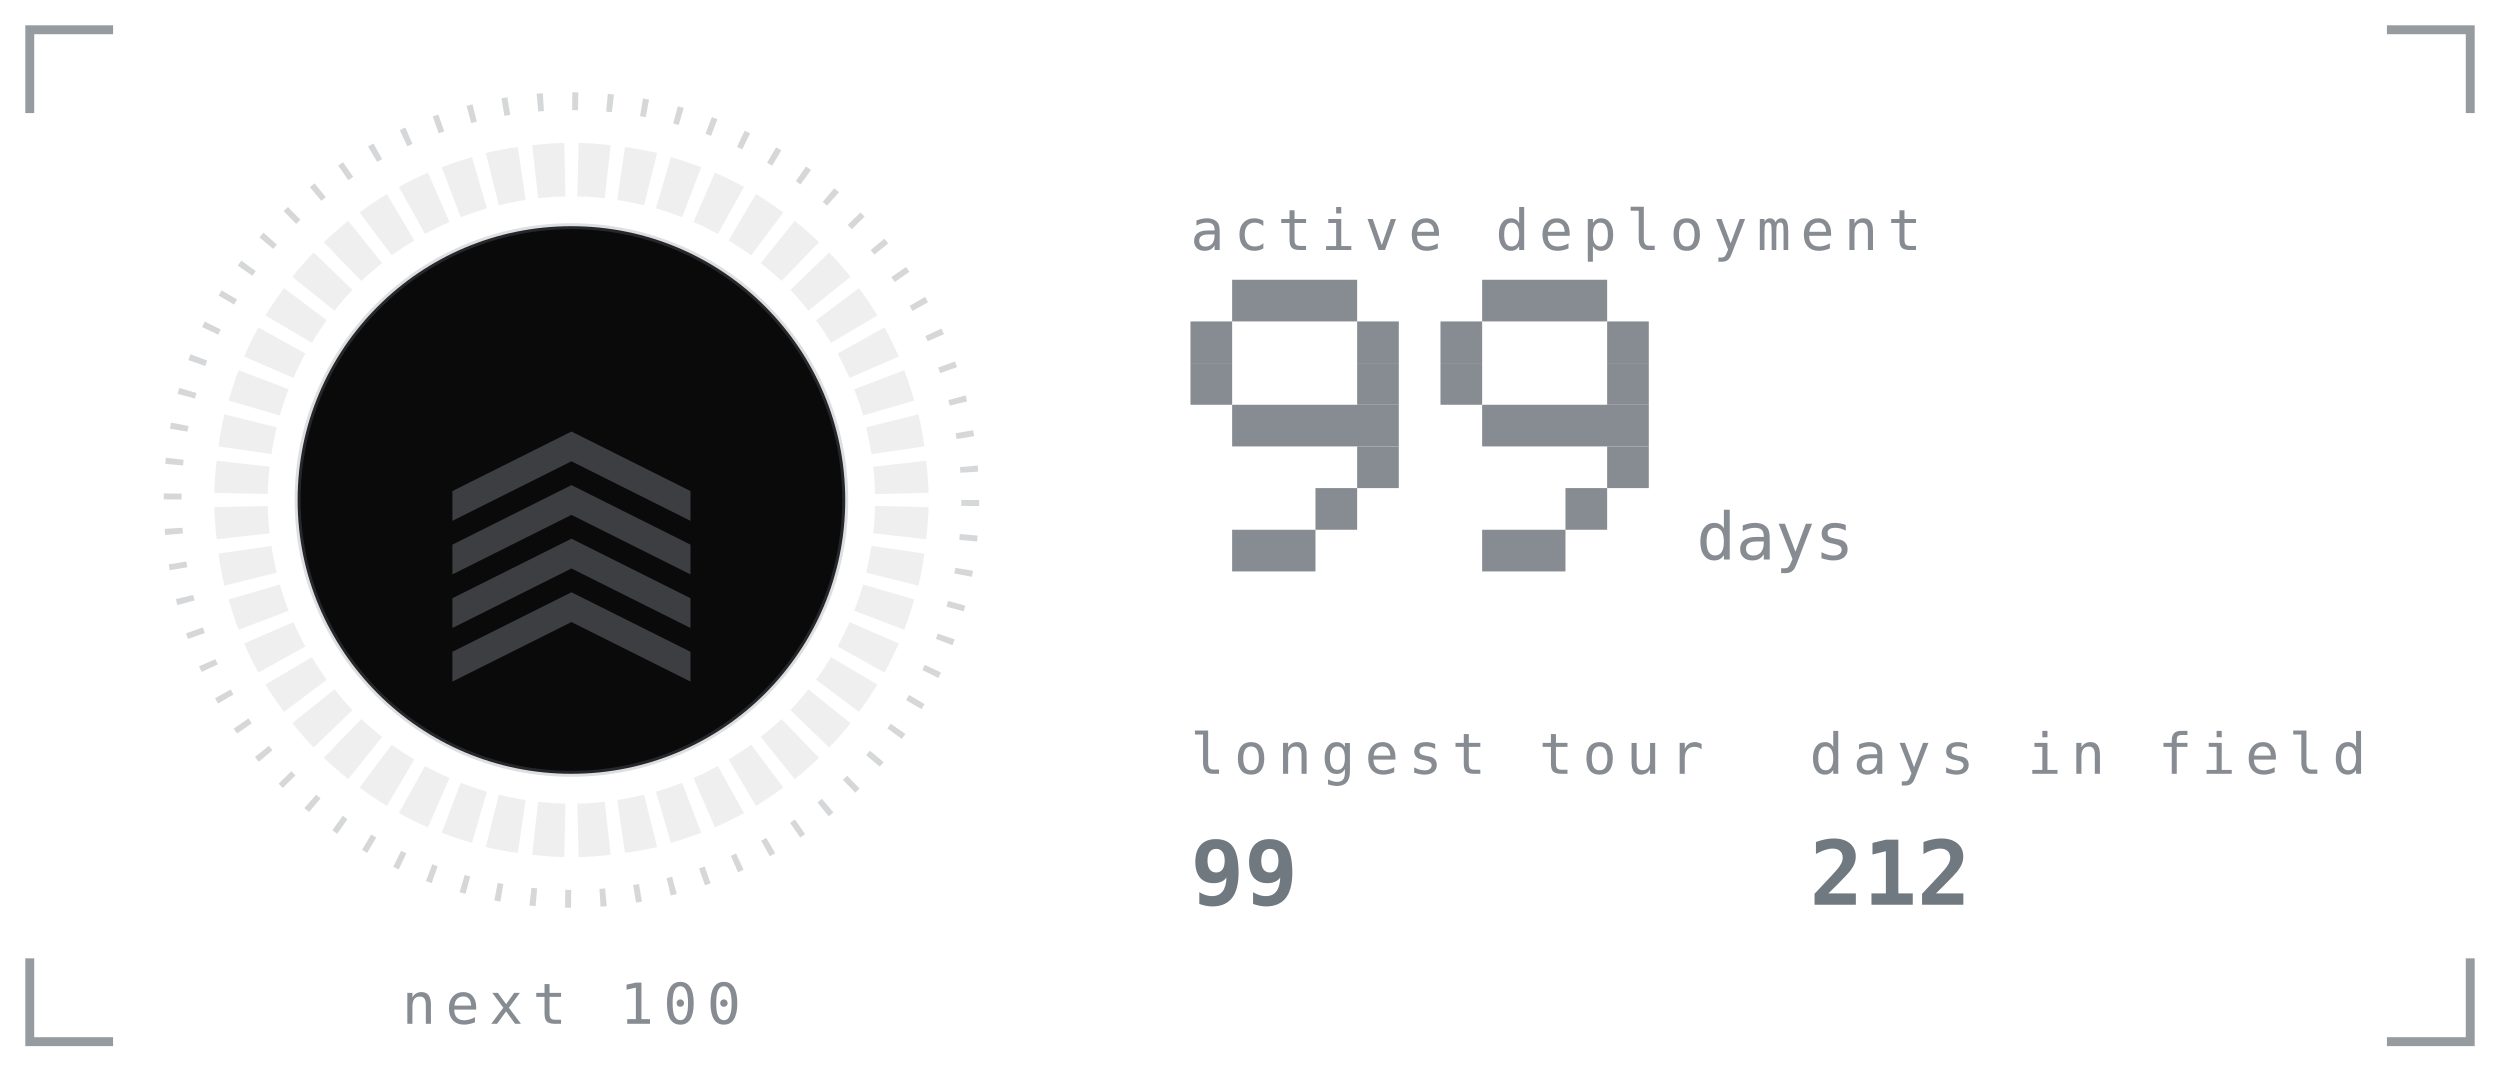
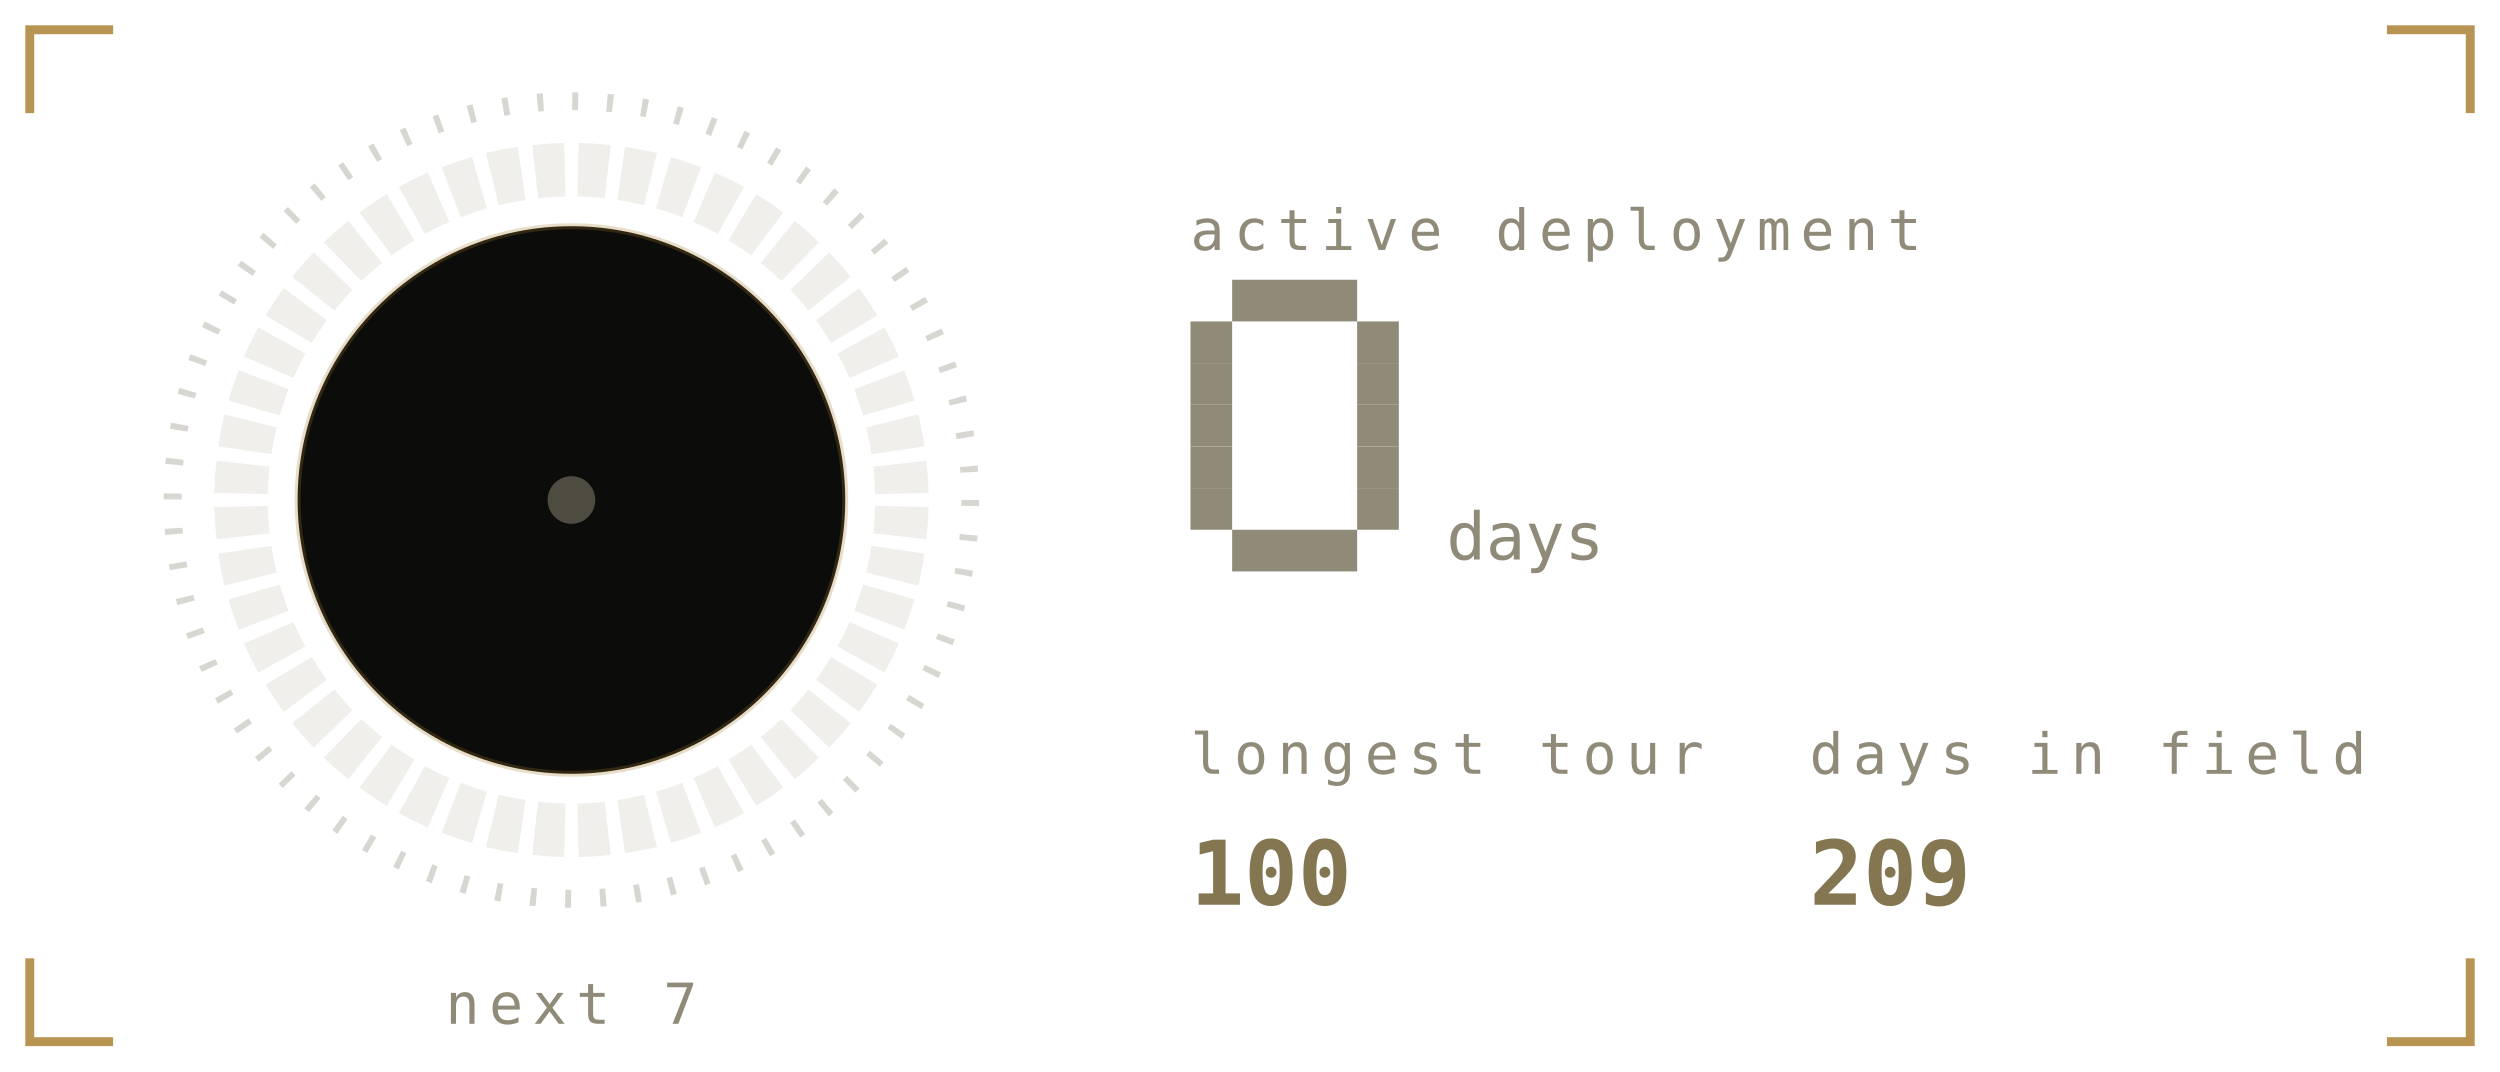
<svg xmlns="http://www.w3.org/2000/svg" viewBox="0 0 420 180" width="420" height="180" role="img" aria-labelledby="stkt stkd">
  <defs>
    <linearGradient id="stkbg" x1="0" y1="0" x2="1" y2="1">
-       <stop offset="0" stop-color="#141417" />
-       <stop offset="1" stop-color="#0a0a0b" />
+       <stop offset="0" stop-color="#1a1b16" />
+       <stop offset="1" stop-color="#0c0d0b" />
    </linearGradient>
  </defs>
  <style>
    .mono{font-family:ui-monospace,SFMono-Regular,Menlo,Consolas,"DejaVu Sans Mono",monospace}
-     .lbl{font-size:9.5px;letter-spacing:1.6px;fill:#878c92}
-     .big{font-size:31px;font-weight:700;fill:#707880}
-     .med{font-size:15px;font-weight:700;fill:#707880}
-     .sm{font-size:11px;fill:#707880}
-     .dim{font-size:11px;fill:#878c92}
+     .lbl{font-size:9.5px;letter-spacing:1.6px;fill:#908b78}
+     .big{font-size:31px;font-weight:700;fill:#837650}
+     .med{font-size:15px;font-weight:700;fill:#837650}
+     .sm{font-size:11px;fill:#837650}
+     .dim{font-size:11px;fill:#908b78}
    
-     .fnum{font-size:11px;fill:#878c92}
+     .pulse{animation:pulse 3.4s ease-in-out infinite}
+     @keyframes pulse{0%,100%{opacity:1}50%{opacity:.62}}
+     .fnum{font-size:11px;fill:#908b78}
    
    
</style>
-   <path d="M5 19V5H19M401 5H415V19M415 161V175H401M19 175H5V161" fill="none" stroke="#7c8288" stroke-width="1.5" stroke-opacity="0.8" />
+   <path d="M5 19V5H19M401 5H415V19M415 161V175H401M19 175H5V161" fill="none" stroke="#a67928" stroke-width="1.5" stroke-opacity="0.8" />
  <defs>
    <linearGradient id="stkMetal" x1="0" y1="0" x2="0" y2="1">
-       <stop offset="0" stop-color="#e9e9e5" />
-       <stop offset="0.45" stop-color="#7c8288" />
-       <stop offset="1" stop-color="#5c6169" />
+       <stop offset="0" stop-color="#efe8d4" />
+       <stop offset="0.45" stop-color="#a67928" />
+       <stop offset="1" stop-color="#5a4d33" />
    </linearGradient>
  </defs>
-   <circle cx="96" cy="84" r="67" fill="none" stroke="#878c92" stroke-opacity="0.35" stroke-width="3" stroke-dasharray="1 4.85" />
-   <path d="M97.2 24.0A60 60 0 0 1 102.6 24.4L101.6 33.3A51 51 0 0 0 97.0 33.0Z" fill="#878c92" opacity="0.14" />
-   <path d="M105.0 24.7A60 60 0 0 1 110.4 25.7L108.2 34.5A51 51 0 0 0 103.7 33.6Z" fill="#878c92" opacity="0.14" />
-   <path d="M112.7 26.4A60 60 0 0 1 117.8 28.1L114.6 36.5A51 51 0 0 0 110.2 35.0Z" fill="#878c92" opacity="0.14" />
-   <path d="M120.1 29.0A60 60 0 0 1 125.0 31.4L120.6 39.3A51 51 0 0 0 116.5 37.3Z" fill="#878c92" opacity="0.14" />
-   <path d="M127.0 32.6A60 60 0 0 1 131.6 35.7L126.2 42.9A51 51 0 0 0 122.4 40.4Z" fill="#878c92" opacity="0.14" />
-   <path d="M133.5 37.1A60 60 0 0 1 137.6 40.7L131.3 47.2A51 51 0 0 0 127.8 44.2Z" fill="#878c92" opacity="0.14" />
-   <path d="M139.3 42.4A60 60 0 0 1 142.9 46.5L135.8 52.2A51 51 0 0 0 132.8 48.7Z" fill="#878c92" opacity="0.14" />
-   <path d="M144.3 48.4A60 60 0 0 1 147.4 53.0L139.6 57.6A51 51 0 0 0 137.1 53.8Z" fill="#878c92" opacity="0.14" />
-   <path d="M148.6 55.0A60 60 0 0 1 151.0 59.9L142.7 63.5A51 51 0 0 0 140.7 59.4Z" fill="#878c92" opacity="0.14" />
-   <path d="M151.9 62.2A60 60 0 0 1 153.6 67.3L145.0 69.8A51 51 0 0 0 143.5 65.4Z" fill="#878c92" opacity="0.14" />
-   <path d="M154.3 69.6A60 60 0 0 1 155.3 75.0L146.4 76.3A51 51 0 0 0 145.5 71.8Z" fill="#878c92" opacity="0.14" />
-   <path d="M155.6 77.4A60 60 0 0 1 156.0 82.8L147.0 83.0A51 51 0 0 0 146.7 78.4Z" fill="#878c92" opacity="0.14" />
-   <path d="M156.0 85.2A60 60 0 0 1 155.6 90.6L146.7 89.6A51 51 0 0 0 147.0 85.0Z" fill="#878c92" opacity="0.14" />
-   <path d="M155.3 93.0A60 60 0 0 1 154.3 98.4L145.5 96.2A51 51 0 0 0 146.4 91.7Z" fill="#878c92" opacity="0.14" />
-   <path d="M153.6 100.7A60 60 0 0 1 151.9 105.8L143.5 102.6A51 51 0 0 0 145.0 98.2Z" fill="#878c92" opacity="0.14" />
-   <path d="M151.0 108.1A60 60 0 0 1 148.6 113.0L140.7 108.6A51 51 0 0 0 142.7 104.5Z" fill="#878c92" opacity="0.14" />
-   <path d="M147.4 115.0A60 60 0 0 1 144.3 119.6L137.1 114.2A51 51 0 0 0 139.6 110.4Z" fill="#878c92" opacity="0.14" />
-   <path d="M142.9 121.5A60 60 0 0 1 139.3 125.6L132.8 119.3A51 51 0 0 0 135.8 115.8Z" fill="#878c92" opacity="0.14" />
-   <path d="M137.6 127.3A60 60 0 0 1 133.5 130.9L127.8 123.8A51 51 0 0 0 131.3 120.8Z" fill="#878c92" opacity="0.14" />
-   <path d="M131.6 132.3A60 60 0 0 1 127.0 135.4L122.4 127.6A51 51 0 0 0 126.2 125.1Z" fill="#878c92" opacity="0.14" />
-   <path d="M125.0 136.6A60 60 0 0 1 120.1 139.0L116.5 130.7A51 51 0 0 0 120.6 128.7Z" fill="#878c92" opacity="0.14" />
-   <path d="M117.8 139.9A60 60 0 0 1 112.7 141.6L110.2 133.0A51 51 0 0 0 114.6 131.5Z" fill="#878c92" opacity="0.14" />
-   <path d="M110.4 142.3A60 60 0 0 1 105.0 143.3L103.7 134.4A51 51 0 0 0 108.2 133.5Z" fill="#878c92" opacity="0.14" />
-   <path d="M102.6 143.6A60 60 0 0 1 97.2 144.0L97.0 135.0A51 51 0 0 0 101.6 134.7Z" fill="#878c92" opacity="0.14" />
-   <path d="M94.8 144.0A60 60 0 0 1 89.4 143.6L90.4 134.7A51 51 0 0 0 95.0 135.0Z" fill="#878c92" opacity="0.14" />
-   <path d="M87.0 143.3A60 60 0 0 1 81.6 142.3L83.8 133.5A51 51 0 0 0 88.3 134.4Z" fill="#878c92" opacity="0.14" />
-   <path d="M79.3 141.6A60 60 0 0 1 74.2 139.9L77.4 131.5A51 51 0 0 0 81.8 133.0Z" fill="#878c92" opacity="0.14" />
-   <path d="M71.9 139.0A60 60 0 0 1 67.0 136.6L71.4 128.7A51 51 0 0 0 75.5 130.7Z" fill="#878c92" opacity="0.14" />
-   <path d="M65.0 135.4A60 60 0 0 1 60.4 132.3L65.8 125.1A51 51 0 0 0 69.6 127.6Z" fill="#878c92" opacity="0.14" />
-   <path d="M58.5 130.9A60 60 0 0 1 54.4 127.3L60.7 120.8A51 51 0 0 0 64.2 123.8Z" fill="#878c92" opacity="0.14" />
-   <path d="M52.7 125.6A60 60 0 0 1 49.1 121.5L56.2 115.8A51 51 0 0 0 59.2 119.3Z" fill="#878c92" opacity="0.14" />
-   <path d="M47.7 119.6A60 60 0 0 1 44.6 115.0L52.4 110.4A51 51 0 0 0 54.9 114.2Z" fill="#878c92" opacity="0.14" />
-   <path d="M43.4 113.0A60 60 0 0 1 41.0 108.1L49.3 104.5A51 51 0 0 0 51.3 108.6Z" fill="#878c92" opacity="0.14" />
-   <path d="M40.1 105.8A60 60 0 0 1 38.4 100.7L47.0 98.2A51 51 0 0 0 48.5 102.6Z" fill="#878c92" opacity="0.14" />
-   <path d="M37.7 98.4A60 60 0 0 1 36.7 93.0L45.6 91.7A51 51 0 0 0 46.5 96.2Z" fill="#878c92" opacity="0.14" />
-   <path d="M36.4 90.6A60 60 0 0 1 36.0 85.2L45.0 85.0A51 51 0 0 0 45.3 89.6Z" fill="#878c92" opacity="0.14" />
-   <path d="M36.0 82.8A60 60 0 0 1 36.4 77.4L45.3 78.4A51 51 0 0 0 45.0 83.0Z" fill="#878c92" opacity="0.14" />
-   <path d="M36.7 75.0A60 60 0 0 1 37.7 69.6L46.5 71.8A51 51 0 0 0 45.6 76.3Z" fill="#878c92" opacity="0.14" />
-   <path d="M38.4 67.3A60 60 0 0 1 40.1 62.2L48.5 65.4A51 51 0 0 0 47.0 69.8Z" fill="#878c92" opacity="0.14" />
-   <path d="M41.0 59.9A60 60 0 0 1 43.4 55.0L51.3 59.4A51 51 0 0 0 49.3 63.5Z" fill="#878c92" opacity="0.14" />
-   <path d="M44.6 53.0A60 60 0 0 1 47.7 48.4L54.9 53.8A51 51 0 0 0 52.4 57.6Z" fill="#878c92" opacity="0.14" />
-   <path d="M49.1 46.5A60 60 0 0 1 52.7 42.4L59.2 48.7A51 51 0 0 0 56.2 52.2Z" fill="#878c92" opacity="0.14" />
-   <path d="M54.4 40.7A60 60 0 0 1 58.5 37.1L64.2 44.2A51 51 0 0 0 60.7 47.2Z" fill="#878c92" opacity="0.14" />
-   <path d="M60.4 35.7A60 60 0 0 1 65.0 32.6L69.6 40.4A51 51 0 0 0 65.8 42.9Z" fill="#878c92" opacity="0.14" />
-   <path d="M67.0 31.4A60 60 0 0 1 71.9 29.0L75.5 37.3A51 51 0 0 0 71.4 39.3Z" fill="#878c92" opacity="0.14" />
-   <path d="M74.2 28.1A60 60 0 0 1 79.3 26.4L81.8 35.0A51 51 0 0 0 77.4 36.5Z" fill="#878c92" opacity="0.14" />
-   <path d="M81.6 25.7A60 60 0 0 1 87.0 24.7L88.3 33.6A51 51 0 0 0 83.8 34.5Z" fill="#878c92" opacity="0.14" />
-   <path d="M89.4 24.4A60 60 0 0 1 94.8 24.0L95.0 33.0A51 51 0 0 0 90.4 33.3Z" fill="#878c92" opacity="0.14" />
-   <circle cx="96" cy="84" r="46" fill="#0a0a0b" opacity="1" stroke="#7c8288" stroke-opacity="0.25" />
-   <path d="M76 109.5l20 -10l20 10v5l-20 -10l-20 10z" fill="#878c92" opacity="0.4" />
-   <path d="M76 100.5l20 -10l20 10v5l-20 -10l-20 10z" fill="#878c92" opacity="0.4" />
-   <path d="M76 91.5l20 -10l20 10v5l-20 -10l-20 10z" fill="#878c92" opacity="0.4" />
-   <path d="M76 82.5l20 -10l20 10v5l-20 -10l-20 10z" fill="#878c92" opacity="0.4" />
-   <text class="mono lbl" x="96" y="172" text-anchor="middle">next 100</text>
+   <circle cx="96" cy="84" r="67" fill="none" stroke="#908b78" stroke-opacity="0.35" stroke-width="3" stroke-dasharray="1 4.85" />
+   <path d="M97.2 24.0A60 60 0 0 1 102.6 24.4L101.6 33.3A51 51 0 0 0 97.0 33.0Z" fill="#908b78" opacity="0.14" />
+   <path d="M105.0 24.7A60 60 0 0 1 110.4 25.7L108.2 34.5A51 51 0 0 0 103.7 33.6Z" fill="#908b78" opacity="0.14" />
+   <path d="M112.7 26.4A60 60 0 0 1 117.8 28.1L114.6 36.5A51 51 0 0 0 110.2 35.0Z" fill="#908b78" opacity="0.14" />
+   <path d="M120.1 29.0A60 60 0 0 1 125.0 31.4L120.6 39.3A51 51 0 0 0 116.5 37.3Z" fill="#908b78" opacity="0.14" />
+   <path d="M127.0 32.6A60 60 0 0 1 131.6 35.7L126.2 42.9A51 51 0 0 0 122.4 40.4Z" fill="#908b78" opacity="0.14" />
+   <path d="M133.5 37.1A60 60 0 0 1 137.6 40.7L131.3 47.2A51 51 0 0 0 127.8 44.2Z" fill="#908b78" opacity="0.14" />
+   <path d="M139.3 42.4A60 60 0 0 1 142.9 46.5L135.8 52.2A51 51 0 0 0 132.8 48.7Z" fill="#908b78" opacity="0.14" />
+   <path d="M144.3 48.4A60 60 0 0 1 147.4 53.0L139.6 57.6A51 51 0 0 0 137.1 53.8Z" fill="#908b78" opacity="0.14" />
+   <path d="M148.6 55.0A60 60 0 0 1 151.0 59.9L142.7 63.5A51 51 0 0 0 140.7 59.4Z" fill="#908b78" opacity="0.14" />
+   <path d="M151.9 62.2A60 60 0 0 1 153.6 67.3L145.0 69.8A51 51 0 0 0 143.5 65.4Z" fill="#908b78" opacity="0.14" />
+   <path d="M154.3 69.6A60 60 0 0 1 155.3 75.0L146.4 76.3A51 51 0 0 0 145.5 71.8Z" fill="#908b78" opacity="0.14" />
+   <path d="M155.6 77.4A60 60 0 0 1 156.0 82.8L147.0 83.0A51 51 0 0 0 146.7 78.4Z" fill="#908b78" opacity="0.14" />
+   <path d="M156.0 85.2A60 60 0 0 1 155.6 90.6L146.7 89.6A51 51 0 0 0 147.0 85.0Z" fill="#908b78" opacity="0.14" />
+   <path d="M155.3 93.0A60 60 0 0 1 154.3 98.4L145.5 96.2A51 51 0 0 0 146.4 91.7Z" fill="#908b78" opacity="0.14" />
+   <path d="M153.6 100.7A60 60 0 0 1 151.9 105.8L143.5 102.6A51 51 0 0 0 145.0 98.2Z" fill="#908b78" opacity="0.14" />
+   <path d="M151.0 108.1A60 60 0 0 1 148.6 113.0L140.7 108.6A51 51 0 0 0 142.7 104.5Z" fill="#908b78" opacity="0.14" />
+   <path d="M147.4 115.0A60 60 0 0 1 144.3 119.6L137.1 114.2A51 51 0 0 0 139.6 110.4Z" fill="#908b78" opacity="0.14" />
+   <path d="M142.9 121.5A60 60 0 0 1 139.3 125.6L132.8 119.3A51 51 0 0 0 135.8 115.8Z" fill="#908b78" opacity="0.14" />
+   <path d="M137.6 127.3A60 60 0 0 1 133.5 130.9L127.8 123.8A51 51 0 0 0 131.3 120.8Z" fill="#908b78" opacity="0.14" />
+   <path d="M131.6 132.3A60 60 0 0 1 127.0 135.4L122.4 127.6A51 51 0 0 0 126.2 125.1Z" fill="#908b78" opacity="0.14" />
+   <path d="M125.0 136.6A60 60 0 0 1 120.1 139.0L116.5 130.7A51 51 0 0 0 120.6 128.7Z" fill="#908b78" opacity="0.14" />
+   <path d="M117.8 139.9A60 60 0 0 1 112.7 141.6L110.2 133.0A51 51 0 0 0 114.6 131.5Z" fill="#908b78" opacity="0.14" />
+   <path d="M110.4 142.3A60 60 0 0 1 105.0 143.3L103.7 134.4A51 51 0 0 0 108.2 133.5Z" fill="#908b78" opacity="0.14" />
+   <path d="M102.6 143.6A60 60 0 0 1 97.2 144.0L97.0 135.0A51 51 0 0 0 101.6 134.7Z" fill="#908b78" opacity="0.14" />
+   <path d="M94.8 144.0A60 60 0 0 1 89.4 143.6L90.4 134.7A51 51 0 0 0 95.0 135.0Z" fill="#908b78" opacity="0.14" />
+   <path d="M87.0 143.3A60 60 0 0 1 81.6 142.3L83.8 133.5A51 51 0 0 0 88.3 134.4Z" fill="#908b78" opacity="0.14" />
+   <path d="M79.3 141.6A60 60 0 0 1 74.2 139.9L77.4 131.5A51 51 0 0 0 81.8 133.0Z" fill="#908b78" opacity="0.14" />
+   <path d="M71.9 139.0A60 60 0 0 1 67.0 136.6L71.4 128.7A51 51 0 0 0 75.5 130.7Z" fill="#908b78" opacity="0.14" />
+   <path d="M65.0 135.4A60 60 0 0 1 60.4 132.3L65.8 125.1A51 51 0 0 0 69.6 127.6Z" fill="#908b78" opacity="0.14" />
+   <path d="M58.5 130.9A60 60 0 0 1 54.4 127.3L60.7 120.8A51 51 0 0 0 64.2 123.8Z" fill="#908b78" opacity="0.14" />
+   <path d="M52.7 125.6A60 60 0 0 1 49.1 121.5L56.2 115.8A51 51 0 0 0 59.2 119.3Z" fill="#908b78" opacity="0.14" />
+   <path d="M47.7 119.6A60 60 0 0 1 44.6 115.0L52.4 110.4A51 51 0 0 0 54.9 114.2Z" fill="#908b78" opacity="0.14" />
+   <path d="M43.4 113.0A60 60 0 0 1 41.0 108.1L49.3 104.5A51 51 0 0 0 51.3 108.6Z" fill="#908b78" opacity="0.14" />
+   <path d="M40.1 105.8A60 60 0 0 1 38.4 100.7L47.0 98.2A51 51 0 0 0 48.5 102.6Z" fill="#908b78" opacity="0.14" />
+   <path d="M37.7 98.4A60 60 0 0 1 36.7 93.0L45.6 91.7A51 51 0 0 0 46.5 96.2Z" fill="#908b78" opacity="0.14" />
+   <path d="M36.4 90.6A60 60 0 0 1 36.0 85.2L45.0 85.0A51 51 0 0 0 45.3 89.6Z" fill="#908b78" opacity="0.14" />
+   <path d="M36.0 82.8A60 60 0 0 1 36.4 77.4L45.3 78.4A51 51 0 0 0 45.0 83.0Z" fill="#908b78" opacity="0.14" />
+   <path d="M36.7 75.0A60 60 0 0 1 37.7 69.6L46.5 71.8A51 51 0 0 0 45.6 76.3Z" fill="#908b78" opacity="0.14" />
+   <path d="M38.4 67.3A60 60 0 0 1 40.1 62.2L48.5 65.4A51 51 0 0 0 47.0 69.8Z" fill="#908b78" opacity="0.14" />
+   <path d="M41.0 59.9A60 60 0 0 1 43.4 55.0L51.3 59.4A51 51 0 0 0 49.3 63.5Z" fill="#908b78" opacity="0.14" />
+   <path d="M44.6 53.0A60 60 0 0 1 47.7 48.4L54.9 53.8A51 51 0 0 0 52.4 57.6Z" fill="#908b78" opacity="0.14" />
+   <path d="M49.1 46.5A60 60 0 0 1 52.7 42.4L59.2 48.7A51 51 0 0 0 56.2 52.2Z" fill="#908b78" opacity="0.14" />
+   <path d="M54.4 40.7A60 60 0 0 1 58.5 37.1L64.2 44.2A51 51 0 0 0 60.7 47.2Z" fill="#908b78" opacity="0.14" />
+   <path d="M60.4 35.7A60 60 0 0 1 65.0 32.6L69.6 40.4A51 51 0 0 0 65.8 42.9Z" fill="#908b78" opacity="0.14" />
+   <path d="M67.0 31.4A60 60 0 0 1 71.9 29.0L75.5 37.3A51 51 0 0 0 71.4 39.3Z" fill="#908b78" opacity="0.14" />
+   <path d="M74.2 28.1A60 60 0 0 1 79.3 26.4L81.8 35.0A51 51 0 0 0 77.4 36.5Z" fill="#908b78" opacity="0.14" />
+   <path d="M81.6 25.7A60 60 0 0 1 87.0 24.7L88.3 33.6A51 51 0 0 0 83.8 34.5Z" fill="#908b78" opacity="0.14" />
+   <path d="M89.4 24.4A60 60 0 0 1 94.8 24.0L95.0 33.0A51 51 0 0 0 90.4 33.3Z" fill="#908b78" opacity="0.14" />
+   <circle cx="96" cy="84" r="46" fill="#0c0d0b" opacity="1" stroke="#a67928" stroke-opacity="0.25" />
+   <circle cx="96" cy="84" r="4" fill="#908b78" opacity="0.5" />
+   <text class="mono lbl" x="96" y="172" text-anchor="middle">next 7</text>
  <text class="mono lbl" x="200" y="42">active deployment</text>
-   <rect x="207" y="47" width="21" height="7" fill="#878c92" />
-   <rect x="200" y="54" width="7" height="7" fill="#878c92" />
-   <rect x="228" y="54" width="7" height="7" fill="#878c92" />
-   <rect x="200" y="61" width="7" height="7" fill="#878c92" />
-   <rect x="228" y="61" width="7" height="7" fill="#878c92" />
-   <rect x="207" y="68" width="28" height="7" fill="#878c92" />
-   <rect x="228" y="75" width="7" height="7" fill="#878c92" />
-   <rect x="221" y="82" width="7" height="7" fill="#878c92" />
-   <rect x="207" y="89" width="14" height="7" fill="#878c92" />
-   <rect x="249" y="47" width="21" height="7" fill="#878c92" />
-   <rect x="242" y="54" width="7" height="7" fill="#878c92" />
-   <rect x="270" y="54" width="7" height="7" fill="#878c92" />
-   <rect x="242" y="61" width="7" height="7" fill="#878c92" />
-   <rect x="270" y="61" width="7" height="7" fill="#878c92" />
-   <rect x="249" y="68" width="28" height="7" fill="#878c92" />
-   <rect x="270" y="75" width="7" height="7" fill="#878c92" />
-   <rect x="263" y="82" width="7" height="7" fill="#878c92" />
-   <rect x="249" y="89" width="14" height="7" fill="#878c92" />
-   <text class="mono fnum" x="285" y="94">days</text>
+   <rect x="207" y="47" width="21" height="7" fill="#908b78" />
+   <rect x="200" y="54" width="7" height="7" fill="#908b78" />
+   <rect x="228" y="54" width="7" height="7" fill="#908b78" />
+   <rect x="200" y="61" width="7" height="7" fill="#908b78" />
+   <rect x="228" y="61" width="7" height="7" fill="#908b78" />
+   <rect x="200" y="68" width="7" height="7" fill="#908b78" />
+   <rect x="228" y="68" width="7" height="7" fill="#908b78" />
+   <rect x="200" y="75" width="7" height="7" fill="#908b78" />
+   <rect x="228" y="75" width="7" height="7" fill="#908b78" />
+   <rect x="200" y="82" width="7" height="7" fill="#908b78" />
+   <rect x="228" y="82" width="7" height="7" fill="#908b78" />
+   <rect x="207" y="89" width="21" height="7" fill="#908b78" />
+   <text class="mono fnum" x="243" y="94">days</text>
  <text class="mono lbl" x="200" y="130">longest tour</text>
-   <text class="mono med" x="200" y="152">99</text>
+   <text class="mono med" x="200" y="152">100</text>
  <text class="mono lbl" x="304" y="130">days in field</text>
-   <text class="mono med" x="304" y="152">212</text>
+   <text class="mono med" x="304" y="152">209</text>
</svg>
